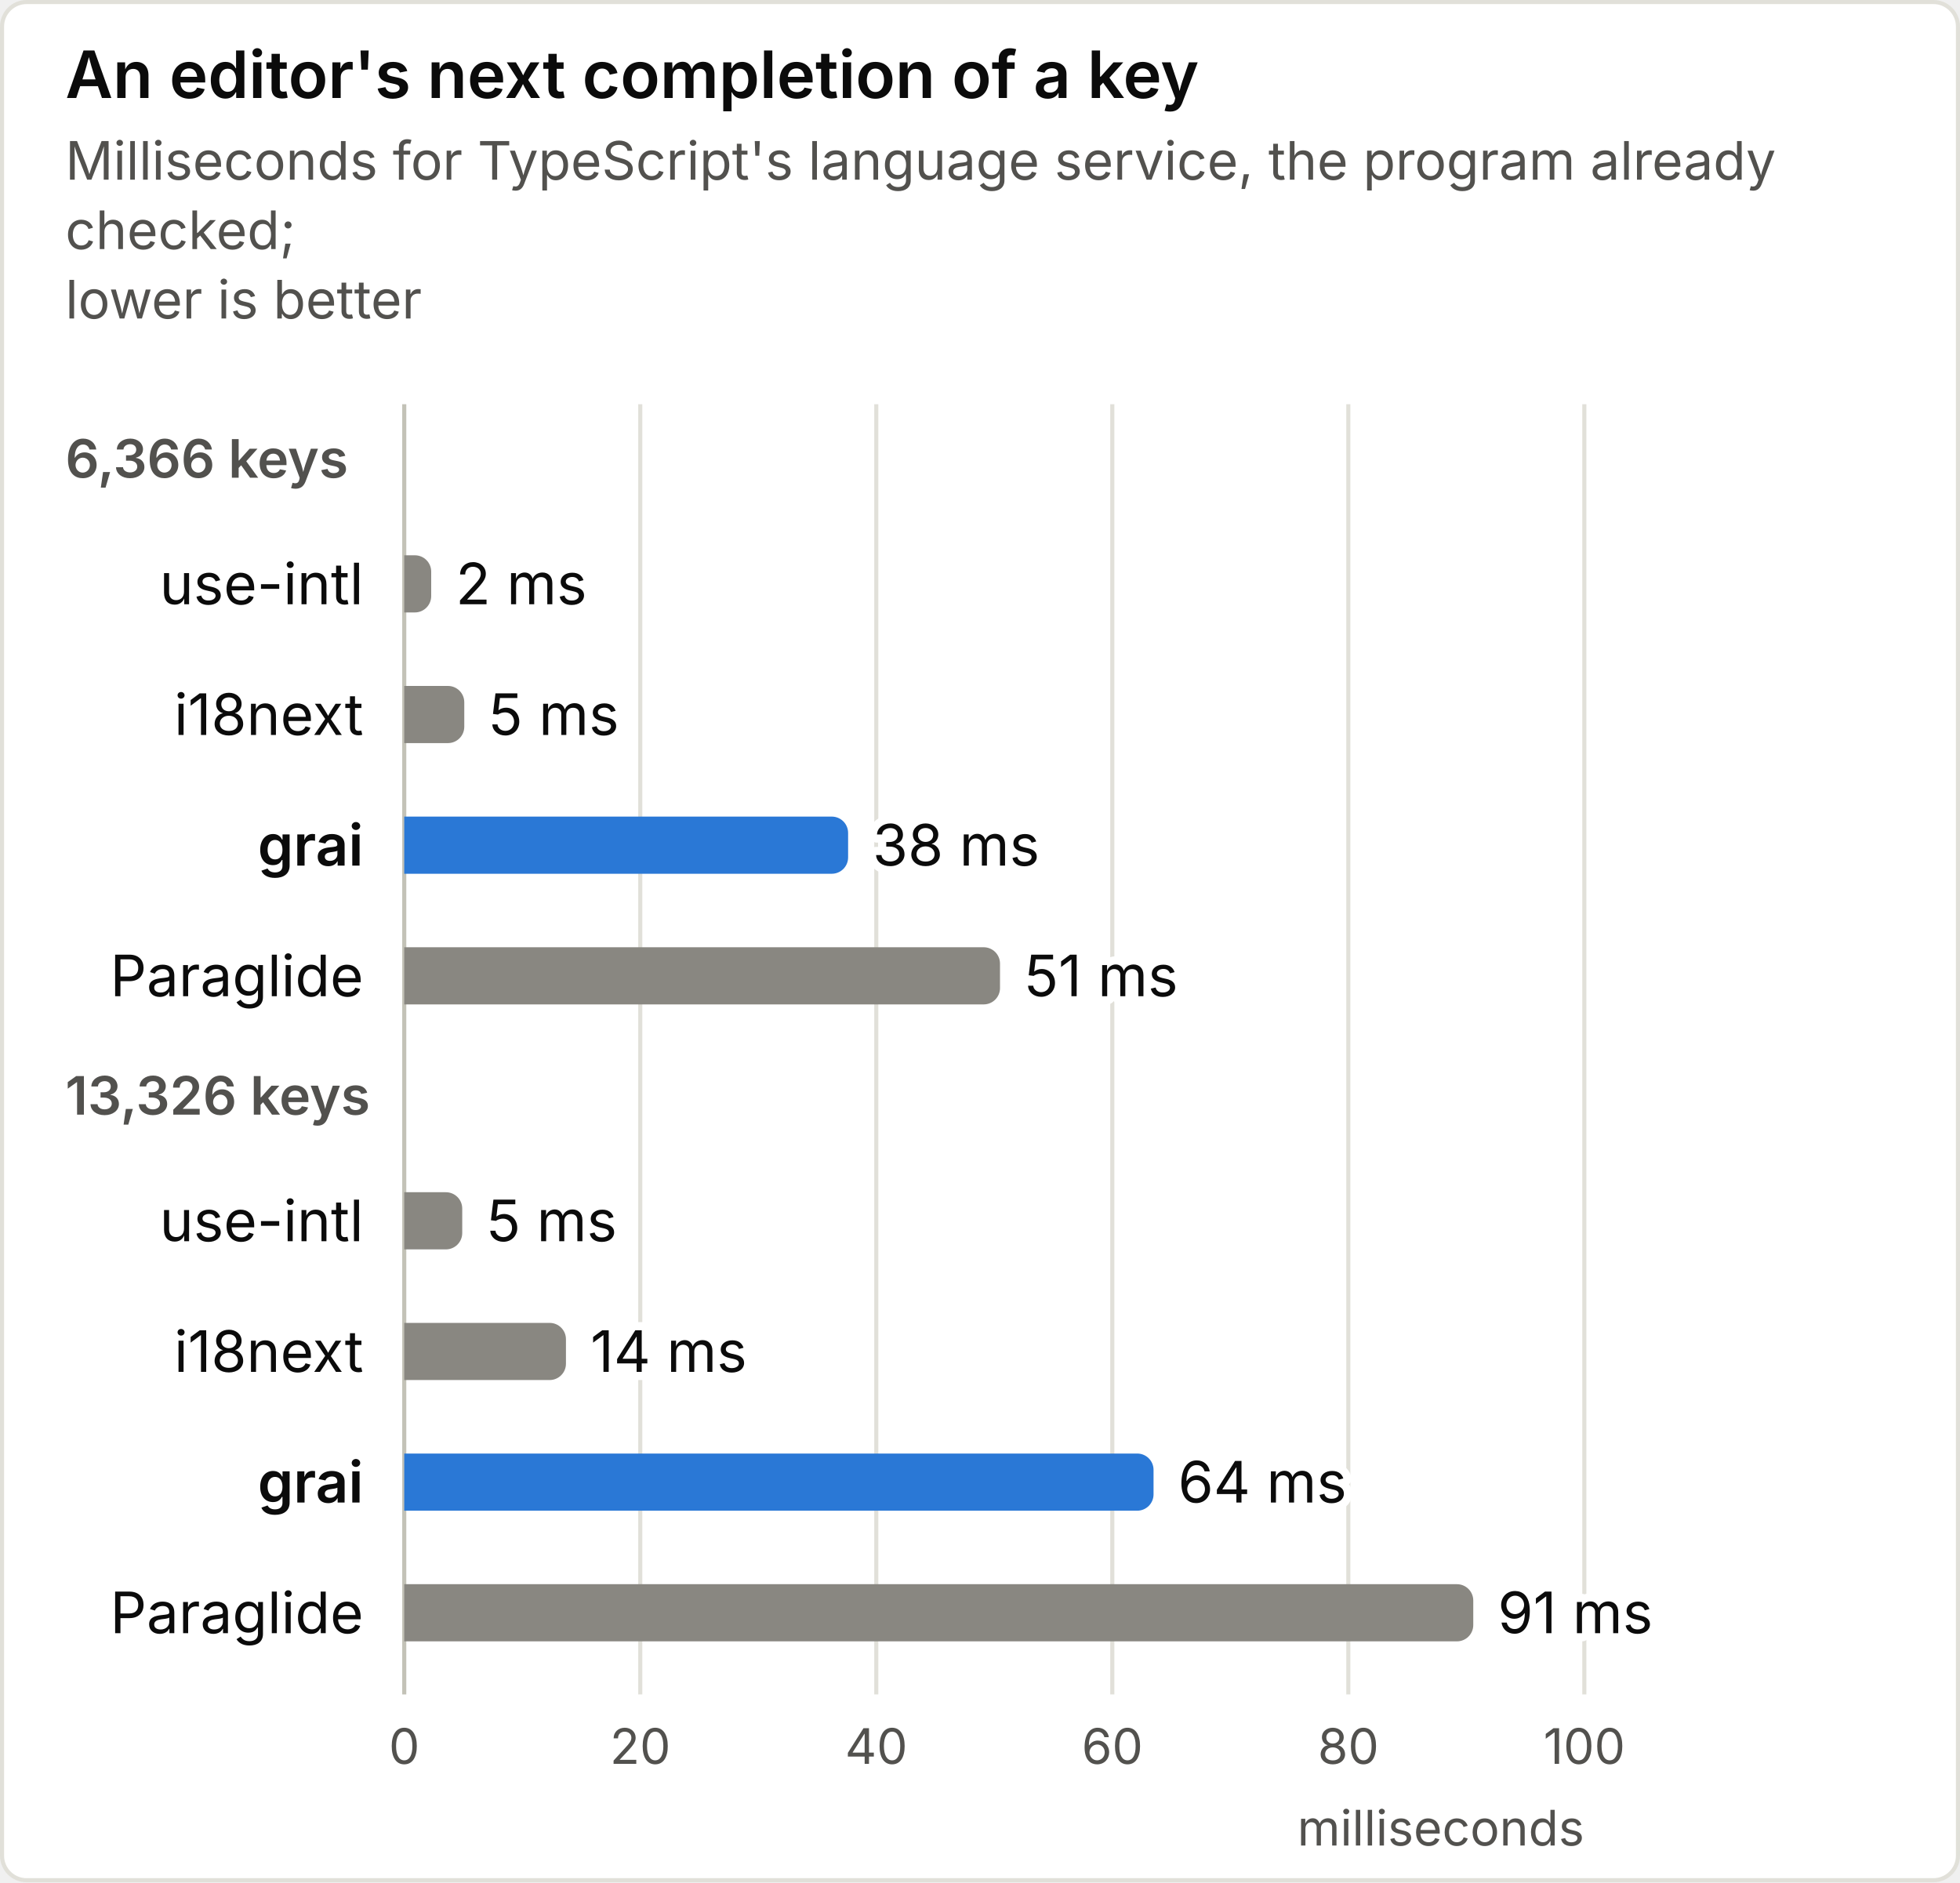
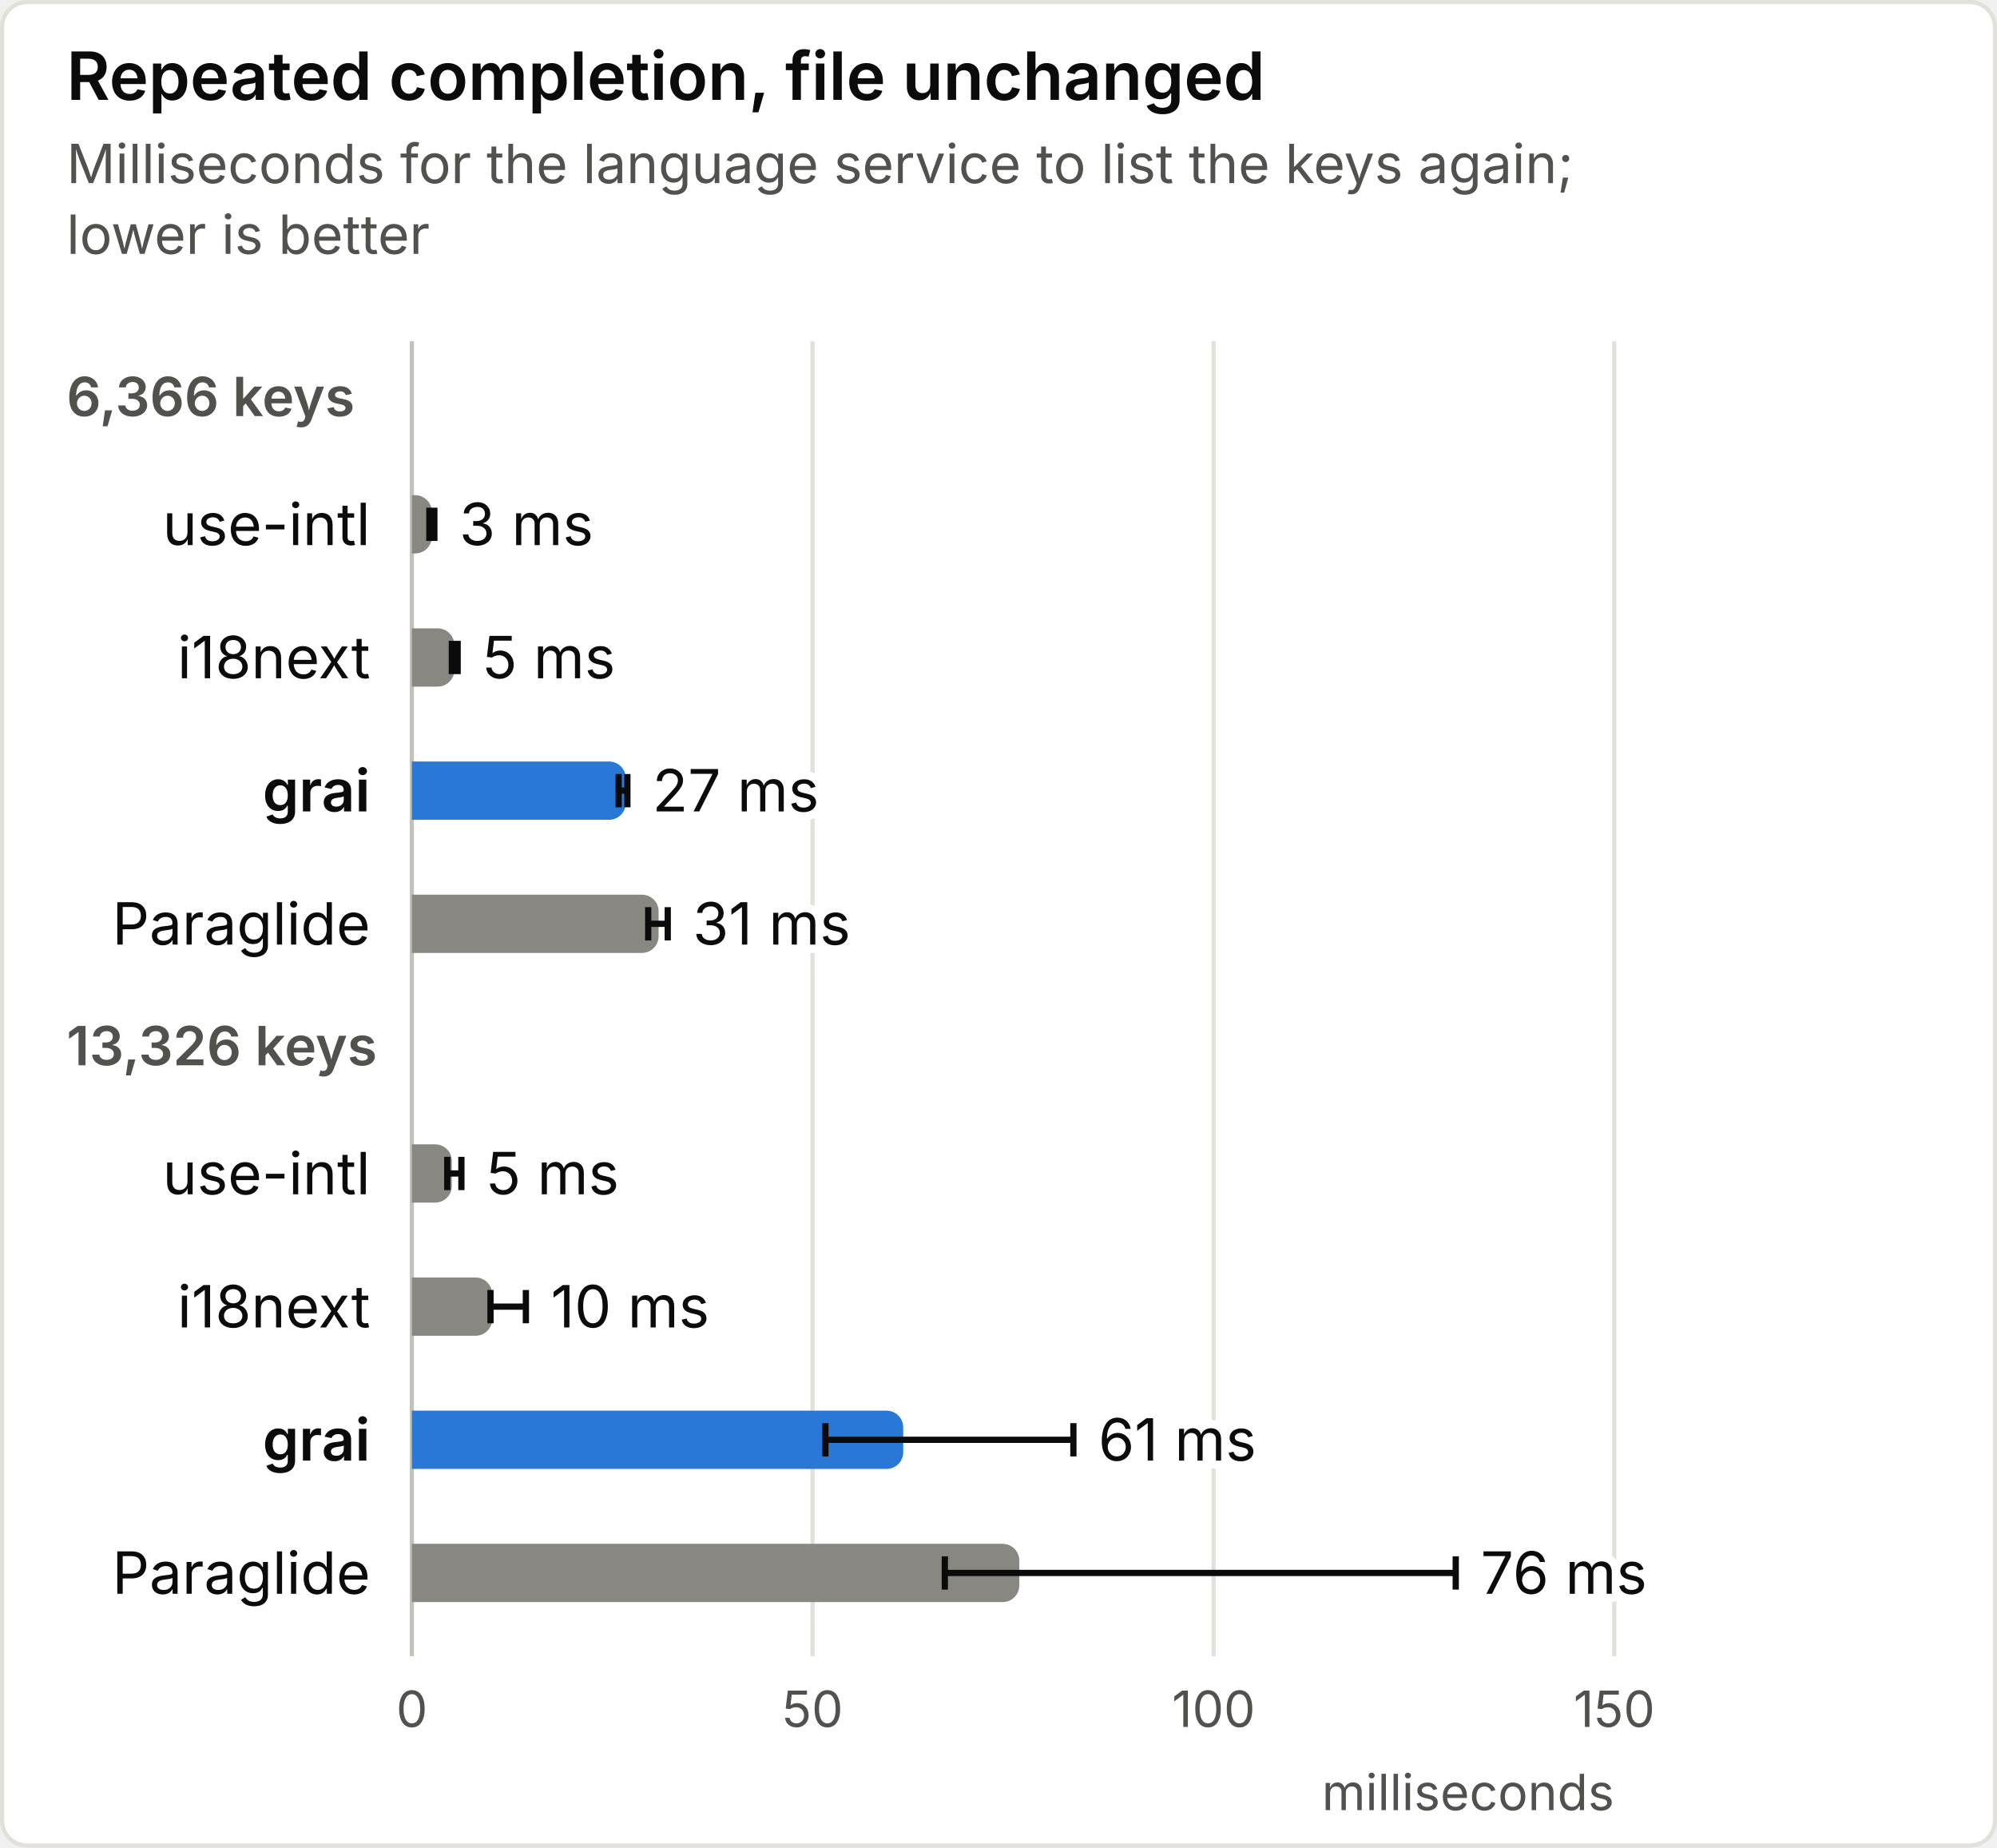
- <svg xmlns="http://www.w3.org/2000/svg" viewBox="0 0 480 461" width="480" height="461" font-family="system-ui, -apple-system, 'Segoe UI', sans-serif">
-   <rect x="0.5" y="0.5" width="479" height="460" rx="6" fill="#ffffff" stroke="#e1e0d9" />
-   <text x="16" y="24" font-size="16" font-weight="600" fill="#0b0b0b">An editor's next completion of a key</text>
-   <text x="16" y="44" font-size="13" fill="#52514e">Milliseconds for TypeScript's language service, the program already</text>
-   <text x="16" y="61" font-size="13" fill="#52514e">checked;</text>
-   <text x="16" y="78" font-size="13" fill="#52514e">lower is better</text>
-   <line x1="99" y1="99" x2="99" y2="415" stroke="#c3c2b7" stroke-width="1" />
-   <text x="99" y="432" font-size="12" text-anchor="middle" fill="#52514e" style="font-variant-numeric: tabular-nums">0</text>
-   <line x1="156.8" y1="99" x2="156.8" y2="415" stroke="#e1e0d9" stroke-width="1" />
-   <text x="156.8" y="432" font-size="12" text-anchor="middle" fill="#52514e" style="font-variant-numeric: tabular-nums">20</text>
-   <line x1="214.6" y1="99" x2="214.6" y2="415" stroke="#e1e0d9" stroke-width="1" />
-   <text x="214.6" y="432" font-size="12" text-anchor="middle" fill="#52514e" style="font-variant-numeric: tabular-nums">40</text>
-   <line x1="272.4" y1="99" x2="272.4" y2="415" stroke="#e1e0d9" stroke-width="1" />
-   <text x="272.4" y="432" font-size="12" text-anchor="middle" fill="#52514e" style="font-variant-numeric: tabular-nums">60</text>
-   <line x1="330.2" y1="99" x2="330.2" y2="415" stroke="#e1e0d9" stroke-width="1" />
-   <text x="330.2" y="432" font-size="12" text-anchor="middle" fill="#52514e" style="font-variant-numeric: tabular-nums">80</text>
-   <line x1="388" y1="99" x2="388" y2="415" stroke="#e1e0d9" stroke-width="1" />
-   <text x="388" y="432" font-size="12" text-anchor="middle" fill="#52514e" style="font-variant-numeric: tabular-nums">100</text>
-   <text x="16" y="117" font-size="13" font-weight="600" fill="#52514e">6,366 keys</text>
-   <text x="89" y="148" font-size="14" text-anchor="end" fill="#0b0b0b">use-intl</text>
-   <path d="M99,136H101.6A4,4 0 0 1 105.6,140V146A4,4 0 0 1 101.6,150H99Z" fill="#898781" />
-   <text x="111.6" y="148" font-size="14" fill="#0b0b0b" stroke="#ffffff" stroke-width="4" stroke-linejoin="round" paint-order="stroke" style="font-variant-numeric: tabular-nums">2 ms</text>
-   <text x="89" y="180" font-size="14" text-anchor="end" fill="#0b0b0b">i18next</text>
-   <path d="M99,168H109.7A4,4 0 0 1 113.7,172V178A4,4 0 0 1 109.7,182H99Z" fill="#898781" />
-   <text x="119.7" y="180" font-size="14" fill="#0b0b0b" stroke="#ffffff" stroke-width="4" stroke-linejoin="round" paint-order="stroke" style="font-variant-numeric: tabular-nums">5 ms</text>
-   <text x="89" y="212" font-size="14" text-anchor="end" font-weight="600" fill="#0b0b0b">grai</text>
-   <path d="M99,200H203.7A4,4 0 0 1 207.7,204V210A4,4 0 0 1 203.7,214H99Z" fill="#2a78d6" />
-   <text x="213.7" y="212" font-size="14" fill="#0b0b0b" stroke="#ffffff" stroke-width="4" stroke-linejoin="round" paint-order="stroke" style="font-variant-numeric: tabular-nums">38 ms</text>
-   <text x="89" y="244" font-size="14" text-anchor="end" fill="#0b0b0b">Paraglide</text>
-   <path d="M99,232H240.9A4,4 0 0 1 244.9,236V242A4,4 0 0 1 240.9,246H99Z" fill="#898781" />
-   <text x="250.9" y="244" font-size="14" fill="#0b0b0b" stroke="#ffffff" stroke-width="4" stroke-linejoin="round" paint-order="stroke" style="font-variant-numeric: tabular-nums">51 ms</text>
-   <text x="16" y="273" font-size="13" font-weight="600" fill="#52514e">13,326 keys</text>
-   <text x="89" y="304" font-size="14" text-anchor="end" fill="#0b0b0b">use-intl</text>
-   <path d="M99,292H109.2A4,4 0 0 1 113.2,296V302A4,4 0 0 1 109.2,306H99Z" fill="#898781" />
-   <text x="119.2" y="304" font-size="14" fill="#0b0b0b" stroke="#ffffff" stroke-width="4" stroke-linejoin="round" paint-order="stroke" style="font-variant-numeric: tabular-nums">5 ms</text>
-   <text x="89" y="336" font-size="14" text-anchor="end" fill="#0b0b0b">i18next</text>
-   <path d="M99,324H134.6A4,4 0 0 1 138.6,328V334A4,4 0 0 1 134.6,338H99Z" fill="#898781" />
-   <text x="144.6" y="336" font-size="14" fill="#0b0b0b" stroke="#ffffff" stroke-width="4" stroke-linejoin="round" paint-order="stroke" style="font-variant-numeric: tabular-nums">14 ms</text>
-   <text x="89" y="368" font-size="14" text-anchor="end" font-weight="600" fill="#0b0b0b">grai</text>
-   <path d="M99,356H278.5A4,4 0 0 1 282.5,360V366A4,4 0 0 1 278.5,370H99Z" fill="#2a78d6" />
-   <text x="288.5" y="368" font-size="14" fill="#0b0b0b" stroke="#ffffff" stroke-width="4" stroke-linejoin="round" paint-order="stroke" style="font-variant-numeric: tabular-nums">64 ms</text>
-   <text x="89" y="400" font-size="14" text-anchor="end" fill="#0b0b0b">Paraglide</text>
-   <path d="M99,388H356.8A4,4 0 0 1 360.8,392V398A4,4 0 0 1 356.8,402H99Z" fill="#898781" />
-   <text x="366.8" y="400" font-size="14" fill="#0b0b0b" stroke="#ffffff" stroke-width="4" stroke-linejoin="round" paint-order="stroke" style="font-variant-numeric: tabular-nums">91 ms</text>
-   <text x="388" y="452" font-size="12" text-anchor="end" fill="#52514e">milliseconds</text>
+ <svg xmlns="http://www.w3.org/2000/svg" viewBox="0 0 480 444" width="480" height="444" font-family="system-ui, -apple-system, 'Segoe UI', sans-serif">
+   <rect x="0.5" y="0.5" width="479" height="443" rx="6" fill="#ffffff" stroke="#e1e0d9" />
+   <text x="16" y="24" font-size="16" font-weight="600" fill="#0b0b0b">Repeated completion, file unchanged</text>
+   <text x="16" y="44" font-size="13" fill="#52514e">Milliseconds for the language service to list the keys again;</text>
+   <text x="16" y="61" font-size="13" fill="#52514e">lower is better</text>
+   <line x1="99" y1="82" x2="99" y2="398" stroke="#c3c2b7" stroke-width="1" />
+   <text x="99" y="415" font-size="12" text-anchor="middle" fill="#52514e" style="font-variant-numeric: tabular-nums">0</text>
+   <line x1="195.3" y1="82" x2="195.3" y2="398" stroke="#e1e0d9" stroke-width="1" />
+   <text x="195.3" y="415" font-size="12" text-anchor="middle" fill="#52514e" style="font-variant-numeric: tabular-nums">50</text>
+   <line x1="291.7" y1="82" x2="291.7" y2="398" stroke="#e1e0d9" stroke-width="1" />
+   <text x="291.7" y="415" font-size="12" text-anchor="middle" fill="#52514e" style="font-variant-numeric: tabular-nums">100</text>
+   <line x1="388" y1="82" x2="388" y2="398" stroke="#e1e0d9" stroke-width="1" />
+   <text x="388" y="415" font-size="12" text-anchor="middle" fill="#52514e" style="font-variant-numeric: tabular-nums">150</text>
+   <text x="16" y="100" font-size="13" font-weight="600" fill="#52514e">6,366 keys</text>
+   <text x="89" y="131" font-size="14" text-anchor="end" fill="#0b0b0b">use-intl</text>
+   <path d="M99,119H99.8A4,4 0 0 1 103.8,123V129A4,4 0 0 1 99.8,133H99Z" fill="#898781" />
+   <path d="M103.2,126H104.4M103.2,122V130M104.4,122V130" stroke="#0b0b0b" stroke-width="1.5" fill="none" />
+   <text x="110.4" y="131" font-size="14" fill="#0b0b0b" stroke="#ffffff" stroke-width="4" stroke-linejoin="round" paint-order="stroke" style="font-variant-numeric: tabular-nums">3 ms</text>
+   <text x="89" y="163" font-size="14" text-anchor="end" fill="#0b0b0b">i18next</text>
+   <path d="M99,151H105.2A4,4 0 0 1 109.2,155V161A4,4 0 0 1 105.2,165H99Z" fill="#898781" />
+   <path d="M108.6,158H110M108.6,154V162M110,154V162" stroke="#0b0b0b" stroke-width="1.5" fill="none" />
+   <text x="116" y="163" font-size="14" fill="#0b0b0b" stroke="#ffffff" stroke-width="4" stroke-linejoin="round" paint-order="stroke" style="font-variant-numeric: tabular-nums">5 ms</text>
+   <text x="89" y="195" font-size="14" text-anchor="end" font-weight="600" fill="#0b0b0b">grai</text>
+   <path d="M99,183H146.4A4,4 0 0 1 150.4,187V193A4,4 0 0 1 146.4,197H99Z" fill="#2a78d6" />
+   <path d="M148.7,190H150.8M148.7,186V194M150.8,186V194" stroke="#0b0b0b" stroke-width="1.5" fill="none" />
+   <text x="156.8" y="195" font-size="14" fill="#0b0b0b" stroke="#ffffff" stroke-width="4" stroke-linejoin="round" paint-order="stroke" style="font-variant-numeric: tabular-nums">27 ms</text>
+   <text x="89" y="227" font-size="14" text-anchor="end" fill="#0b0b0b">Paraglide</text>
+   <path d="M99,215H154.3A4,4 0 0 1 158.3,219V225A4,4 0 0 1 154.3,229H99Z" fill="#898781" />
+   <path d="M155.8,222H160.5M155.8,218V226M160.5,218V226" stroke="#0b0b0b" stroke-width="1.5" fill="none" />
+   <text x="166.5" y="227" font-size="14" fill="#0b0b0b" stroke="#ffffff" stroke-width="4" stroke-linejoin="round" paint-order="stroke" style="font-variant-numeric: tabular-nums">31 ms</text>
+   <text x="16" y="256" font-size="13" font-weight="600" fill="#52514e">13,326 keys</text>
+   <text x="89" y="287" font-size="14" text-anchor="end" fill="#0b0b0b">use-intl</text>
+   <path d="M99,275H104.6A4,4 0 0 1 108.6,279V285A4,4 0 0 1 104.6,289H99Z" fill="#898781" />
+   <path d="M107.5,282H110.9M107.5,278V286M110.9,278V286" stroke="#0b0b0b" stroke-width="1.5" fill="none" />
+   <text x="116.9" y="287" font-size="14" fill="#0b0b0b" stroke="#ffffff" stroke-width="4" stroke-linejoin="round" paint-order="stroke" style="font-variant-numeric: tabular-nums">5 ms</text>
+   <text x="89" y="319" font-size="14" text-anchor="end" fill="#0b0b0b">i18next</text>
+   <path d="M99,307H114.3A4,4 0 0 1 118.3,311V317A4,4 0 0 1 114.3,321H99Z" fill="#898781" />
+   <path d="M117.9,314H126.4M117.9,310V318M126.4,310V318" stroke="#0b0b0b" stroke-width="1.5" fill="none" />
+   <text x="132.4" y="319" font-size="14" fill="#0b0b0b" stroke="#ffffff" stroke-width="4" stroke-linejoin="round" paint-order="stroke" style="font-variant-numeric: tabular-nums">10 ms</text>
+   <text x="89" y="351" font-size="14" text-anchor="end" font-weight="600" fill="#0b0b0b">grai</text>
+   <path d="M99,339H213.1A4,4 0 0 1 217.1,343V349A4,4 0 0 1 213.1,353H99Z" fill="#2a78d6" />
+   <path d="M198.4,346H258M198.4,342V350M258,342V350" stroke="#0b0b0b" stroke-width="1.5" fill="none" />
+   <text x="264" y="351" font-size="14" fill="#0b0b0b" stroke="#ffffff" stroke-width="4" stroke-linejoin="round" paint-order="stroke" style="font-variant-numeric: tabular-nums">61 ms</text>
+   <text x="89" y="383" font-size="14" text-anchor="end" fill="#0b0b0b">Paraglide</text>
+   <path d="M99,371H241A4,4 0 0 1 245,375V381A4,4 0 0 1 241,385H99Z" fill="#898781" />
+   <path d="M227.1,378H349.9M227.1,374V382M349.9,374V382" stroke="#0b0b0b" stroke-width="1.5" fill="none" />
+   <text x="355.9" y="383" font-size="14" fill="#0b0b0b" stroke="#ffffff" stroke-width="4" stroke-linejoin="round" paint-order="stroke" style="font-variant-numeric: tabular-nums">76 ms</text>
+   <text x="388" y="435" font-size="12" text-anchor="end" fill="#52514e">milliseconds</text>
</svg>
